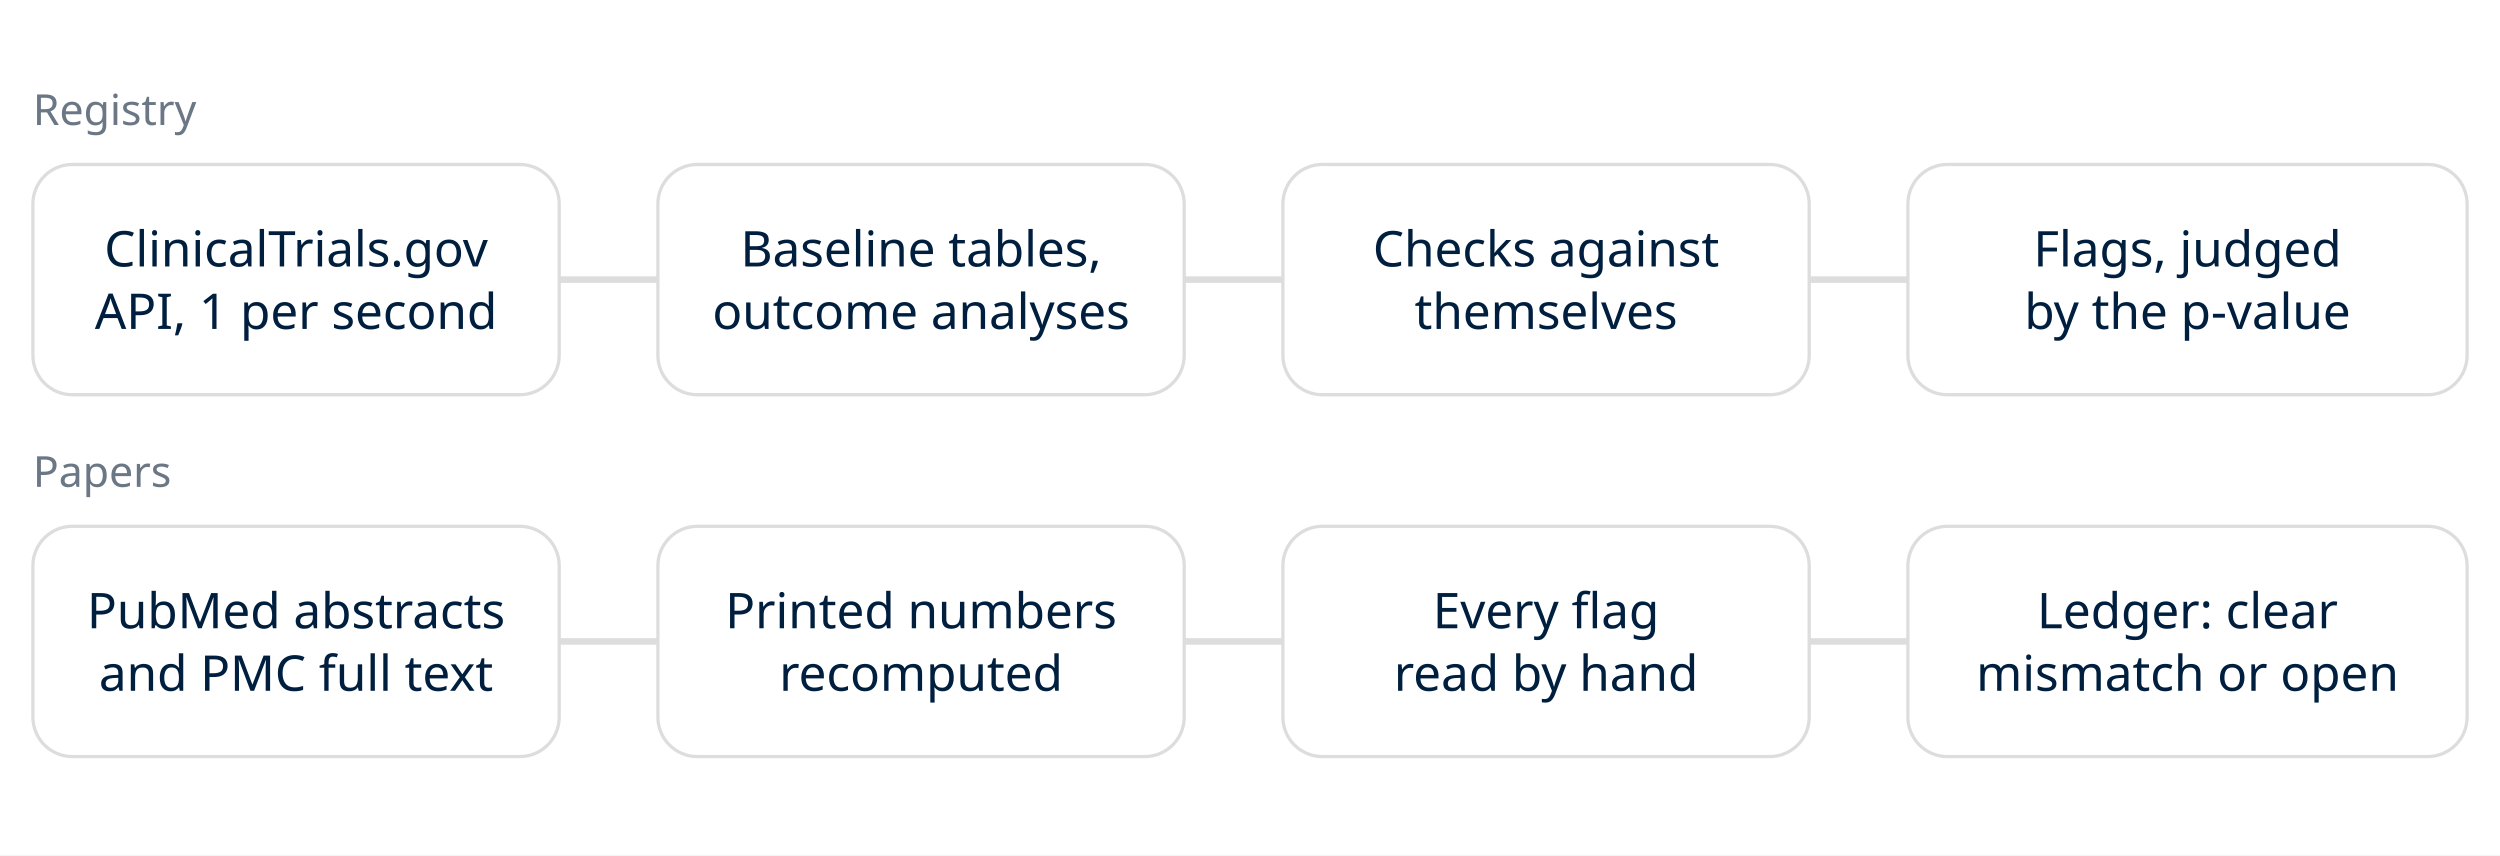
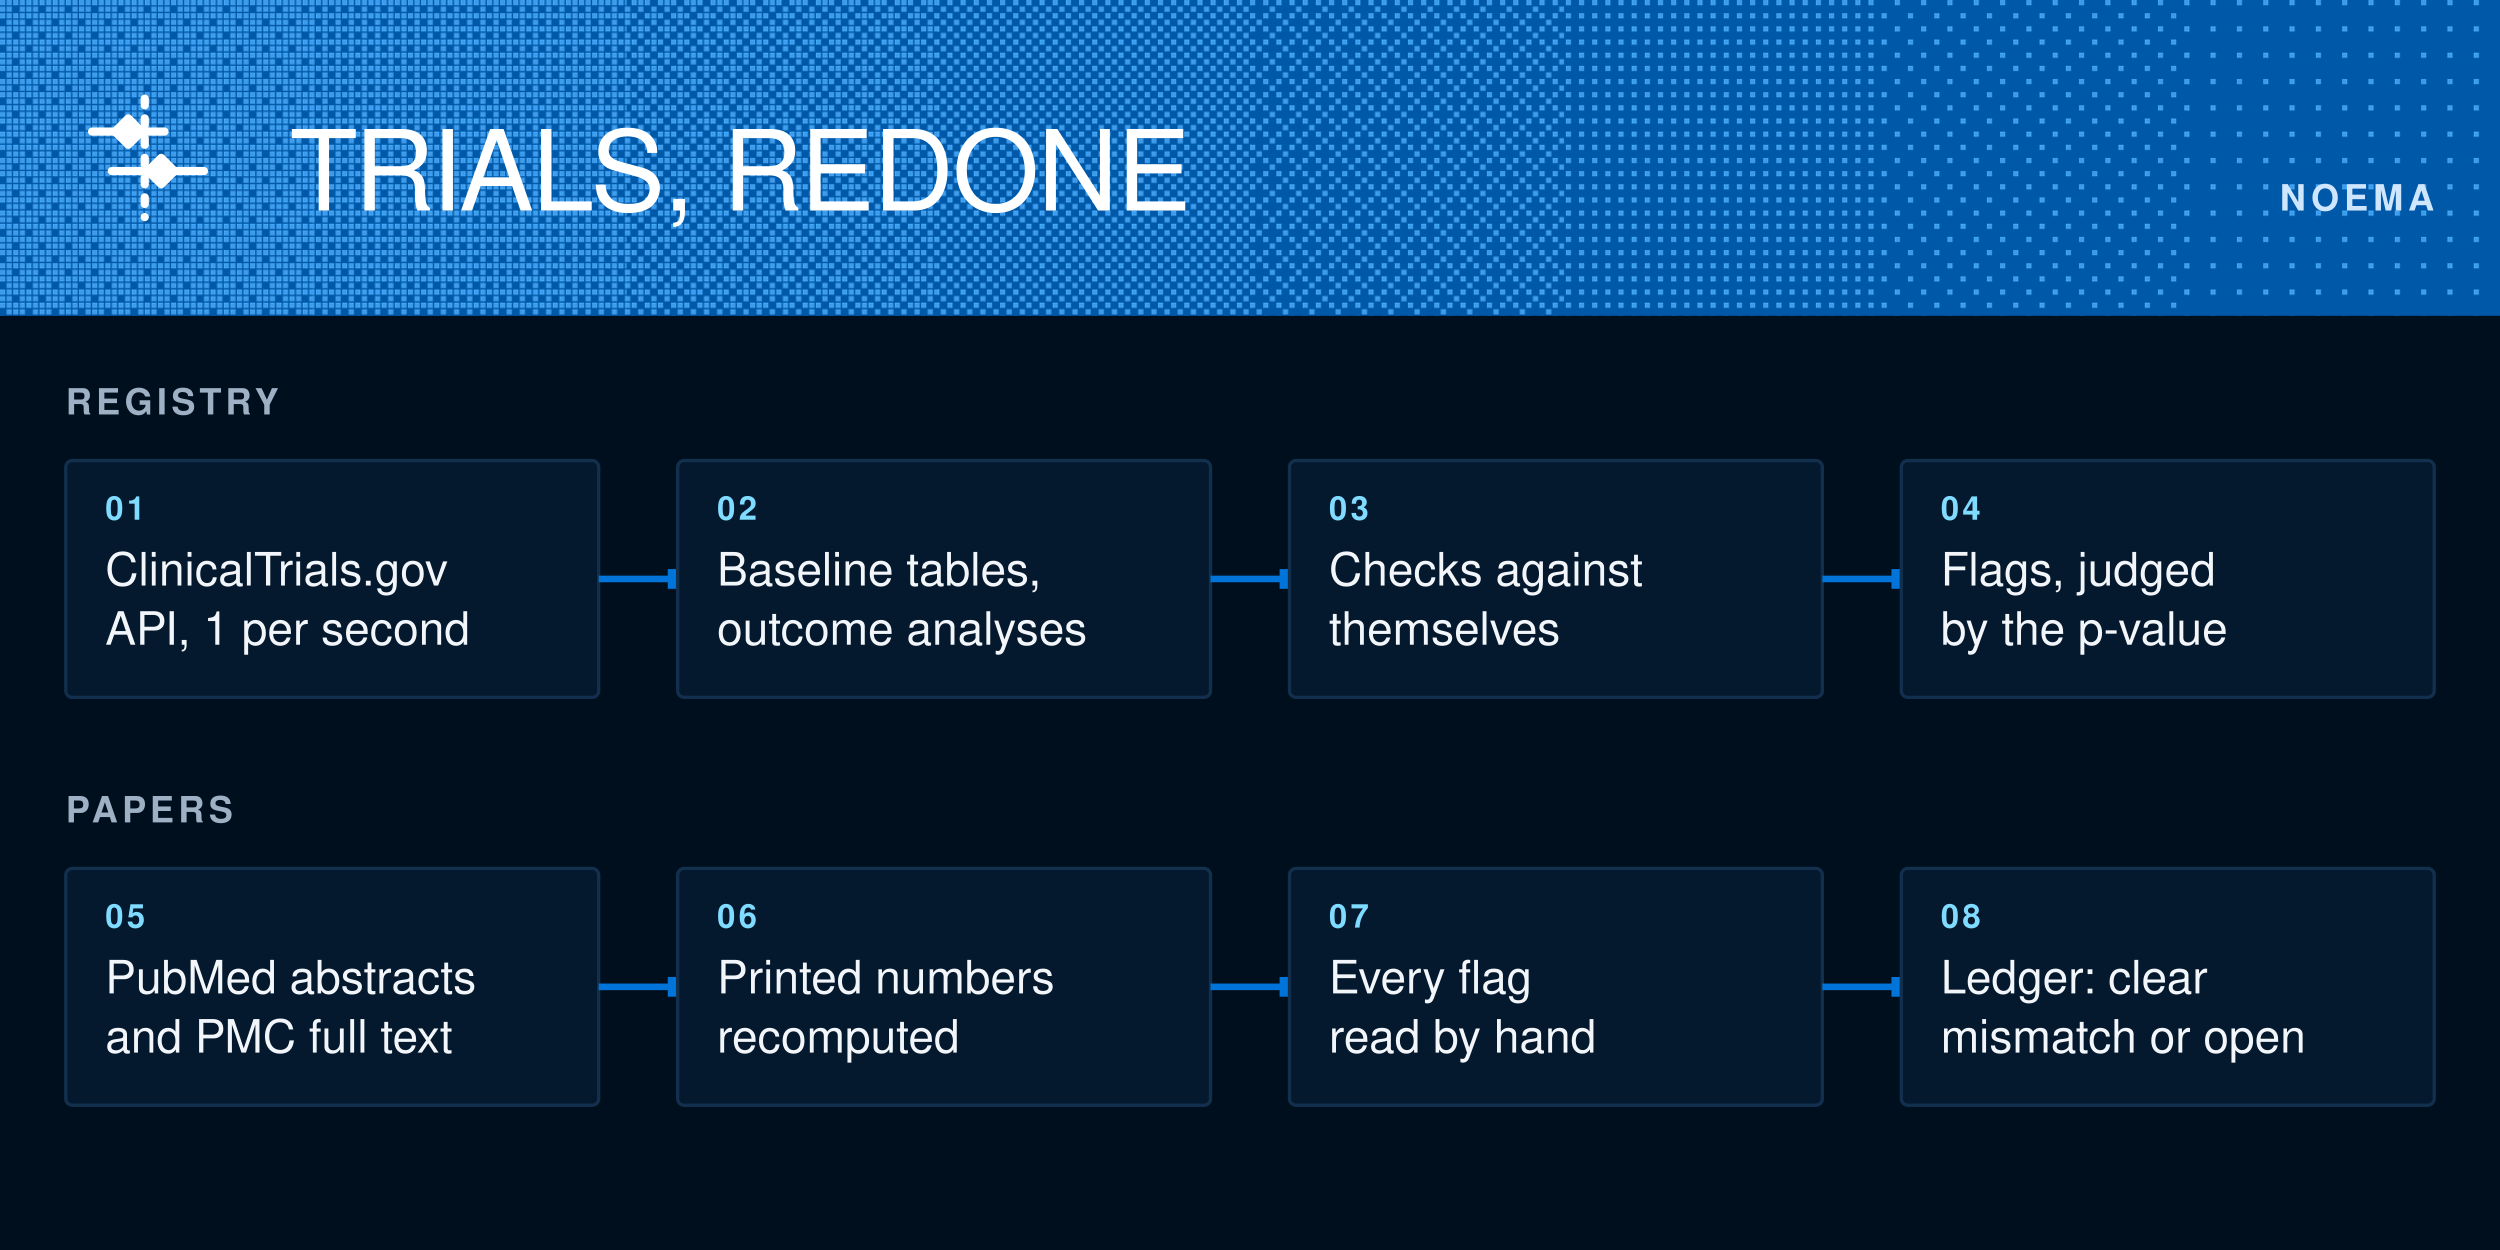
- <svg xmlns="http://www.w3.org/2000/svg" viewBox="0 0 760 260" role="img" aria-label="Registry rows and papers checked against themselves, flags read by hand, then the ledger">
-   <rect width="760" height="260" fill="white" />
-   <text x="10" y="38" font-family="sans-serif" font-size="13" fill="#6B7785">Registry</text>
-   <rect x="10" y="50" width="160" height="70" rx="12" fill="white" stroke="#DDDDDD" />
-   <text x="90" y="81" font-family="sans-serif" font-size="15" text-anchor="middle" fill="#001F3F">ClinicalTrials.gov</text>
-   <text x="90" y="100" font-family="sans-serif" font-size="15" text-anchor="middle" fill="#001F3F">API, 1 per second</text>
-   <path d="M170 85h30" stroke="#DDDDDD" stroke-width="2" />
-   <rect x="200" y="50" width="160" height="70" rx="12" fill="white" stroke="#DDDDDD" />
-   <text x="280" y="81" font-family="sans-serif" font-size="15" text-anchor="middle" fill="#001F3F">Baseline tables,</text>
-   <text x="280" y="100" font-family="sans-serif" font-size="15" text-anchor="middle" fill="#001F3F">outcome analyses</text>
-   <path d="M360 85h30" stroke="#DDDDDD" stroke-width="2" />
-   <rect x="390" y="50" width="160" height="70" rx="12" fill="white" stroke="#DDDDDD" />
-   <text x="470" y="81" font-family="sans-serif" font-size="15" text-anchor="middle" fill="#001F3F">Checks against</text>
-   <text x="470" y="100" font-family="sans-serif" font-size="15" text-anchor="middle" fill="#001F3F">themselves</text>
-   <path d="M550 85h30" stroke="#DDDDDD" stroke-width="2" />
-   <rect x="580" y="50" width="170" height="70" rx="12" fill="white" stroke="#DDDDDD" />
-   <text x="665" y="81" font-family="sans-serif" font-size="15" text-anchor="middle" fill="#001F3F">Flags, judged</text>
-   <text x="665" y="100" font-family="sans-serif" font-size="15" text-anchor="middle" fill="#001F3F">by the p-value</text>
-   <text x="10" y="148" font-family="sans-serif" font-size="13" fill="#6B7785">Papers</text>
-   <rect x="10" y="160" width="160" height="70" rx="12" fill="white" stroke="#DDDDDD" />
-   <text x="90" y="191" font-family="sans-serif" font-size="15" text-anchor="middle" fill="#001F3F">PubMed abstracts</text>
-   <text x="90" y="210" font-family="sans-serif" font-size="15" text-anchor="middle" fill="#001F3F">and PMC full text</text>
-   <path d="M170 195h30" stroke="#DDDDDD" stroke-width="2" />
-   <rect x="200" y="160" width="160" height="70" rx="12" fill="white" stroke="#DDDDDD" />
-   <text x="280" y="191" font-family="sans-serif" font-size="15" text-anchor="middle" fill="#001F3F">Printed numbers</text>
-   <text x="280" y="210" font-family="sans-serif" font-size="15" text-anchor="middle" fill="#001F3F">recomputed</text>
-   <path d="M360 195h30" stroke="#DDDDDD" stroke-width="2" />
-   <rect x="390" y="160" width="160" height="70" rx="12" fill="white" stroke="#DDDDDD" />
-   <text x="470" y="191" font-family="sans-serif" font-size="15" text-anchor="middle" fill="#001F3F">Every flag</text>
-   <text x="470" y="210" font-family="sans-serif" font-size="15" text-anchor="middle" fill="#001F3F">read by hand</text>
-   <path d="M550 195h30" stroke="#DDDDDD" stroke-width="2" />
-   <rect x="580" y="160" width="170" height="70" rx="12" fill="white" stroke="#DDDDDD" />
-   <text x="665" y="191" font-family="sans-serif" font-size="15" text-anchor="middle" fill="#001F3F">Ledger: clear</text>
-   <text x="665" y="210" font-family="sans-serif" font-size="15" text-anchor="middle" fill="#001F3F">mismatch or open</text>
+ <svg xmlns="http://www.w3.org/2000/svg" viewBox="0 0 760 380" role="img" aria-label="Registry rows and papers checked against themselves, flags read by hand, then the ledger">
+   <defs>
+     <pattern id="d0" width="8" height="8" patternUnits="userSpaceOnUse">
+       <g fill="#3d9ae8">
+         <rect x="0" y="0" width="1.6" height="1.6" />
+       </g>
+     </pattern>
+     <pattern id="d1" width="8" height="8" patternUnits="userSpaceOnUse">
+       <g fill="#3d9ae8">
+         <rect x="0" y="0" width="1.6" height="1.6" />
+         <rect x="4" y="4" width="1.6" height="1.6" />
+       </g>
+     </pattern>
+     <pattern id="d2" width="8" height="8" patternUnits="userSpaceOnUse">
+       <g fill="#3d9ae8">
+         <rect x="0" y="0" width="1.6" height="1.6" />
+         <rect x="4" y="0" width="1.6" height="1.6" />
+         <rect x="0" y="4" width="1.6" height="1.6" />
+         <rect x="4" y="4" width="1.6" height="1.6" />
+       </g>
+     </pattern>
+     <pattern id="d3" width="8" height="8" patternUnits="userSpaceOnUse">
+       <g fill="#3d9ae8">
+         <rect x="0" y="0" width="1.6" height="1.6" />
+         <rect x="4" y="0" width="1.6" height="1.6" />
+         <rect x="2" y="2" width="1.6" height="1.6" />
+         <rect x="0" y="4" width="1.6" height="1.6" />
+         <rect x="4" y="4" width="1.6" height="1.6" />
+         <rect x="6" y="6" width="1.6" height="1.6" />
+       </g>
+     </pattern>
+     <pattern id="d4" width="8" height="8" patternUnits="userSpaceOnUse">
+       <g fill="#3d9ae8">
+         <rect x="0" y="0" width="1.6" height="1.6" />
+         <rect x="4" y="0" width="1.6" height="1.6" />
+         <rect x="2" y="2" width="1.6" height="1.6" />
+         <rect x="6" y="2" width="1.6" height="1.6" />
+         <rect x="0" y="4" width="1.6" height="1.6" />
+         <rect x="4" y="4" width="1.6" height="1.6" />
+         <rect x="2" y="6" width="1.6" height="1.6" />
+         <rect x="6" y="6" width="1.6" height="1.6" />
+       </g>
+     </pattern>
+     <pattern id="d5" width="8" height="8" patternUnits="userSpaceOnUse">
+       <g fill="#3d9ae8">
+         <rect x="0" y="0" width="1.6" height="1.6" />
+         <rect x="2" y="0" width="1.6" height="1.6" />
+         <rect x="4" y="0" width="1.6" height="1.6" />
+         <rect x="2" y="2" width="1.6" height="1.6" />
+         <rect x="6" y="2" width="1.6" height="1.6" />
+         <rect x="0" y="4" width="1.6" height="1.6" />
+         <rect x="4" y="4" width="1.6" height="1.6" />
+         <rect x="6" y="4" width="1.6" height="1.6" />
+         <rect x="2" y="6" width="1.6" height="1.6" />
+         <rect x="6" y="6" width="1.6" height="1.6" />
+       </g>
+     </pattern>
+     <pattern id="d6" width="8" height="8" patternUnits="userSpaceOnUse">
+       <g fill="#3d9ae8">
+         <rect x="0" y="0" width="1.6" height="1.6" />
+         <rect x="2" y="0" width="1.6" height="1.6" />
+         <rect x="4" y="0" width="1.6" height="1.6" />
+         <rect x="6" y="0" width="1.6" height="1.6" />
+         <rect x="2" y="2" width="1.6" height="1.6" />
+         <rect x="6" y="2" width="1.6" height="1.6" />
+         <rect x="0" y="4" width="1.6" height="1.6" />
+         <rect x="2" y="4" width="1.6" height="1.6" />
+         <rect x="4" y="4" width="1.6" height="1.6" />
+         <rect x="6" y="4" width="1.6" height="1.6" />
+         <rect x="2" y="6" width="1.6" height="1.6" />
+         <rect x="6" y="6" width="1.6" height="1.6" />
+       </g>
+     </pattern>
+     <pattern id="d7" width="8" height="8" patternUnits="userSpaceOnUse">
+       <g fill="#3d9ae8">
+         <rect x="0" y="0" width="1.6" height="1.6" />
+         <rect x="2" y="0" width="1.6" height="1.6" />
+         <rect x="4" y="0" width="1.6" height="1.6" />
+         <rect x="6" y="0" width="1.6" height="1.6" />
+         <rect x="0" y="2" width="1.6" height="1.6" />
+         <rect x="2" y="2" width="1.6" height="1.6" />
+         <rect x="6" y="2" width="1.6" height="1.6" />
+         <rect x="0" y="4" width="1.6" height="1.6" />
+         <rect x="2" y="4" width="1.6" height="1.6" />
+         <rect x="4" y="4" width="1.6" height="1.6" />
+         <rect x="6" y="4" width="1.6" height="1.6" />
+         <rect x="2" y="6" width="1.6" height="1.6" />
+         <rect x="4" y="6" width="1.6" height="1.6" />
+         <rect x="6" y="6" width="1.6" height="1.6" />
+       </g>
+     </pattern>
+   </defs>
+   <rect width="760" height="380" fill="#000f1e" />
+   <rect x="0" y="0" width="760" height="96" fill="#0059a8" />
+   <rect x="0" y="0" width="95.5" height="96" fill="url(#d7)" />
+   <rect x="95" y="0" width="95.5" height="96" fill="url(#d6)" />
+   <rect x="190" y="0" width="95.5" height="96" fill="url(#d5)" />
+   <rect x="285" y="0" width="95.5" height="96" fill="url(#d4)" />
+   <rect x="380" y="0" width="95.5" height="96" fill="url(#d3)" />
+   <rect x="475" y="0" width="95.5" height="96" fill="url(#d2)" />
+   <rect x="570" y="0" width="95.5" height="96" fill="url(#d1)" />
+   <rect x="665" y="0" width="95.5" height="96" fill="url(#d0)" />
+   <g transform="translate(20 24) scale(1)" fill="none" stroke="#ffffff" stroke-width="2.5" stroke-linecap="round" stroke-linejoin="round" color="#ffffff">
+     <path d="M24 6v36" stroke-dasharray="2 4" />
+     <path d="M8 16h22M14 28h28" />
+     <path d="M19 12l4 4-4 4-4-4zM29 24l4 4-4 4-4-4z" fill="currentColor" />
+   </g>
+   <text x="88" y="64" font-family="'Hanken Grotesk', -apple-system, 'Helvetica Neue', Helvetica, Arial, sans-serif" font-size="34" font-weight="200" fill="#ffffff" text-anchor="start" letter-spacing="-0.5">TRIALS, REDONE</text>
+   <text x="740" y="64" font-family="'Hanken Grotesk', -apple-system, 'Helvetica Neue', Helvetica, Arial, sans-serif" font-size="11" font-weight="600" fill="#cfe6ff" text-anchor="end" letter-spacing="1.5">NOEMA</text>
+   <text x="20" y="126" font-family="'Hanken Grotesk', -apple-system, 'Helvetica Neue', Helvetica, Arial, sans-serif" font-size="11" font-weight="600" fill="#9db0c4" text-anchor="start" letter-spacing="1.3">REGISTRY</text>
+   <rect x="20" y="140" width="162" height="72" rx="2" fill="#04192e" stroke="#12304d" />
+   <text x="32" y="158" font-family="'Hanken Grotesk', -apple-system, 'Helvetica Neue', Helvetica, Arial, sans-serif" font-size="10" font-weight="600" fill="#7FDBFF" text-anchor="start" letter-spacing="1">01</text>
+   <text x="32" y="178" font-family="'Hanken Grotesk', -apple-system, 'Helvetica Neue', Helvetica, Arial, sans-serif" font-size="14" font-weight="400" fill="#f2f6fa" text-anchor="start">ClinicalTrials.gov</text>
+   <text x="32" y="196" font-family="'Hanken Grotesk', -apple-system, 'Helvetica Neue', Helvetica, Arial, sans-serif" font-size="14" font-weight="400" fill="#f2f6fa" text-anchor="start">API, 1 per second</text>
+   <path d="M182 176h24" stroke="#0074D9" stroke-width="2" />
+   <rect x="203" y="173" width="6" height="6" fill="#0074D9" />
+   <rect x="206" y="140" width="162" height="72" rx="2" fill="#04192e" stroke="#12304d" />
+   <text x="218" y="158" font-family="'Hanken Grotesk', -apple-system, 'Helvetica Neue', Helvetica, Arial, sans-serif" font-size="10" font-weight="600" fill="#7FDBFF" text-anchor="start" letter-spacing="1">02</text>
+   <text x="218" y="178" font-family="'Hanken Grotesk', -apple-system, 'Helvetica Neue', Helvetica, Arial, sans-serif" font-size="14" font-weight="400" fill="#f2f6fa" text-anchor="start">Baseline tables,</text>
+   <text x="218" y="196" font-family="'Hanken Grotesk', -apple-system, 'Helvetica Neue', Helvetica, Arial, sans-serif" font-size="14" font-weight="400" fill="#f2f6fa" text-anchor="start">outcome analyses</text>
+   <path d="M368 176h24" stroke="#0074D9" stroke-width="2" />
+   <rect x="389" y="173" width="6" height="6" fill="#0074D9" />
+   <rect x="392" y="140" width="162" height="72" rx="2" fill="#04192e" stroke="#12304d" />
+   <text x="404" y="158" font-family="'Hanken Grotesk', -apple-system, 'Helvetica Neue', Helvetica, Arial, sans-serif" font-size="10" font-weight="600" fill="#7FDBFF" text-anchor="start" letter-spacing="1">03</text>
+   <text x="404" y="178" font-family="'Hanken Grotesk', -apple-system, 'Helvetica Neue', Helvetica, Arial, sans-serif" font-size="14" font-weight="400" fill="#f2f6fa" text-anchor="start">Checks against</text>
+   <text x="404" y="196" font-family="'Hanken Grotesk', -apple-system, 'Helvetica Neue', Helvetica, Arial, sans-serif" font-size="14" font-weight="400" fill="#f2f6fa" text-anchor="start">themselves</text>
+   <path d="M554 176h24" stroke="#0074D9" stroke-width="2" />
+   <rect x="575" y="173" width="6" height="6" fill="#0074D9" />
+   <rect x="578" y="140" width="162" height="72" rx="2" fill="#04192e" stroke="#12304d" />
+   <text x="590" y="158" font-family="'Hanken Grotesk', -apple-system, 'Helvetica Neue', Helvetica, Arial, sans-serif" font-size="10" font-weight="600" fill="#7FDBFF" text-anchor="start" letter-spacing="1">04</text>
+   <text x="590" y="178" font-family="'Hanken Grotesk', -apple-system, 'Helvetica Neue', Helvetica, Arial, sans-serif" font-size="14" font-weight="400" fill="#f2f6fa" text-anchor="start">Flags, judged</text>
+   <text x="590" y="196" font-family="'Hanken Grotesk', -apple-system, 'Helvetica Neue', Helvetica, Arial, sans-serif" font-size="14" font-weight="400" fill="#f2f6fa" text-anchor="start">by the p-value</text>
+   <text x="20" y="250" font-family="'Hanken Grotesk', -apple-system, 'Helvetica Neue', Helvetica, Arial, sans-serif" font-size="11" font-weight="600" fill="#9db0c4" text-anchor="start" letter-spacing="1.3">PAPERS</text>
+   <rect x="20" y="264" width="162" height="72" rx="2" fill="#04192e" stroke="#12304d" />
+   <text x="32" y="282" font-family="'Hanken Grotesk', -apple-system, 'Helvetica Neue', Helvetica, Arial, sans-serif" font-size="10" font-weight="600" fill="#7FDBFF" text-anchor="start" letter-spacing="1">05</text>
+   <text x="32" y="302" font-family="'Hanken Grotesk', -apple-system, 'Helvetica Neue', Helvetica, Arial, sans-serif" font-size="14" font-weight="400" fill="#f2f6fa" text-anchor="start">PubMed abstracts</text>
+   <text x="32" y="320" font-family="'Hanken Grotesk', -apple-system, 'Helvetica Neue', Helvetica, Arial, sans-serif" font-size="14" font-weight="400" fill="#f2f6fa" text-anchor="start">and PMC full text</text>
+   <path d="M182 300h24" stroke="#0074D9" stroke-width="2" />
+   <rect x="203" y="297" width="6" height="6" fill="#0074D9" />
+   <rect x="206" y="264" width="162" height="72" rx="2" fill="#04192e" stroke="#12304d" />
+   <text x="218" y="282" font-family="'Hanken Grotesk', -apple-system, 'Helvetica Neue', Helvetica, Arial, sans-serif" font-size="10" font-weight="600" fill="#7FDBFF" text-anchor="start" letter-spacing="1">06</text>
+   <text x="218" y="302" font-family="'Hanken Grotesk', -apple-system, 'Helvetica Neue', Helvetica, Arial, sans-serif" font-size="14" font-weight="400" fill="#f2f6fa" text-anchor="start">Printed numbers</text>
+   <text x="218" y="320" font-family="'Hanken Grotesk', -apple-system, 'Helvetica Neue', Helvetica, Arial, sans-serif" font-size="14" font-weight="400" fill="#f2f6fa" text-anchor="start">recomputed</text>
+   <path d="M368 300h24" stroke="#0074D9" stroke-width="2" />
+   <rect x="389" y="297" width="6" height="6" fill="#0074D9" />
+   <rect x="392" y="264" width="162" height="72" rx="2" fill="#04192e" stroke="#12304d" />
+   <text x="404" y="282" font-family="'Hanken Grotesk', -apple-system, 'Helvetica Neue', Helvetica, Arial, sans-serif" font-size="10" font-weight="600" fill="#7FDBFF" text-anchor="start" letter-spacing="1">07</text>
+   <text x="404" y="302" font-family="'Hanken Grotesk', -apple-system, 'Helvetica Neue', Helvetica, Arial, sans-serif" font-size="14" font-weight="400" fill="#f2f6fa" text-anchor="start">Every flag</text>
+   <text x="404" y="320" font-family="'Hanken Grotesk', -apple-system, 'Helvetica Neue', Helvetica, Arial, sans-serif" font-size="14" font-weight="400" fill="#f2f6fa" text-anchor="start">read by hand</text>
+   <path d="M554 300h24" stroke="#0074D9" stroke-width="2" />
+   <rect x="575" y="297" width="6" height="6" fill="#0074D9" />
+   <rect x="578" y="264" width="162" height="72" rx="2" fill="#04192e" stroke="#12304d" />
+   <text x="590" y="282" font-family="'Hanken Grotesk', -apple-system, 'Helvetica Neue', Helvetica, Arial, sans-serif" font-size="10" font-weight="600" fill="#7FDBFF" text-anchor="start" letter-spacing="1">08</text>
+   <text x="590" y="302" font-family="'Hanken Grotesk', -apple-system, 'Helvetica Neue', Helvetica, Arial, sans-serif" font-size="14" font-weight="400" fill="#f2f6fa" text-anchor="start">Ledger: clear</text>
+   <text x="590" y="320" font-family="'Hanken Grotesk', -apple-system, 'Helvetica Neue', Helvetica, Arial, sans-serif" font-size="14" font-weight="400" fill="#f2f6fa" text-anchor="start">mismatch or open</text>
</svg>
